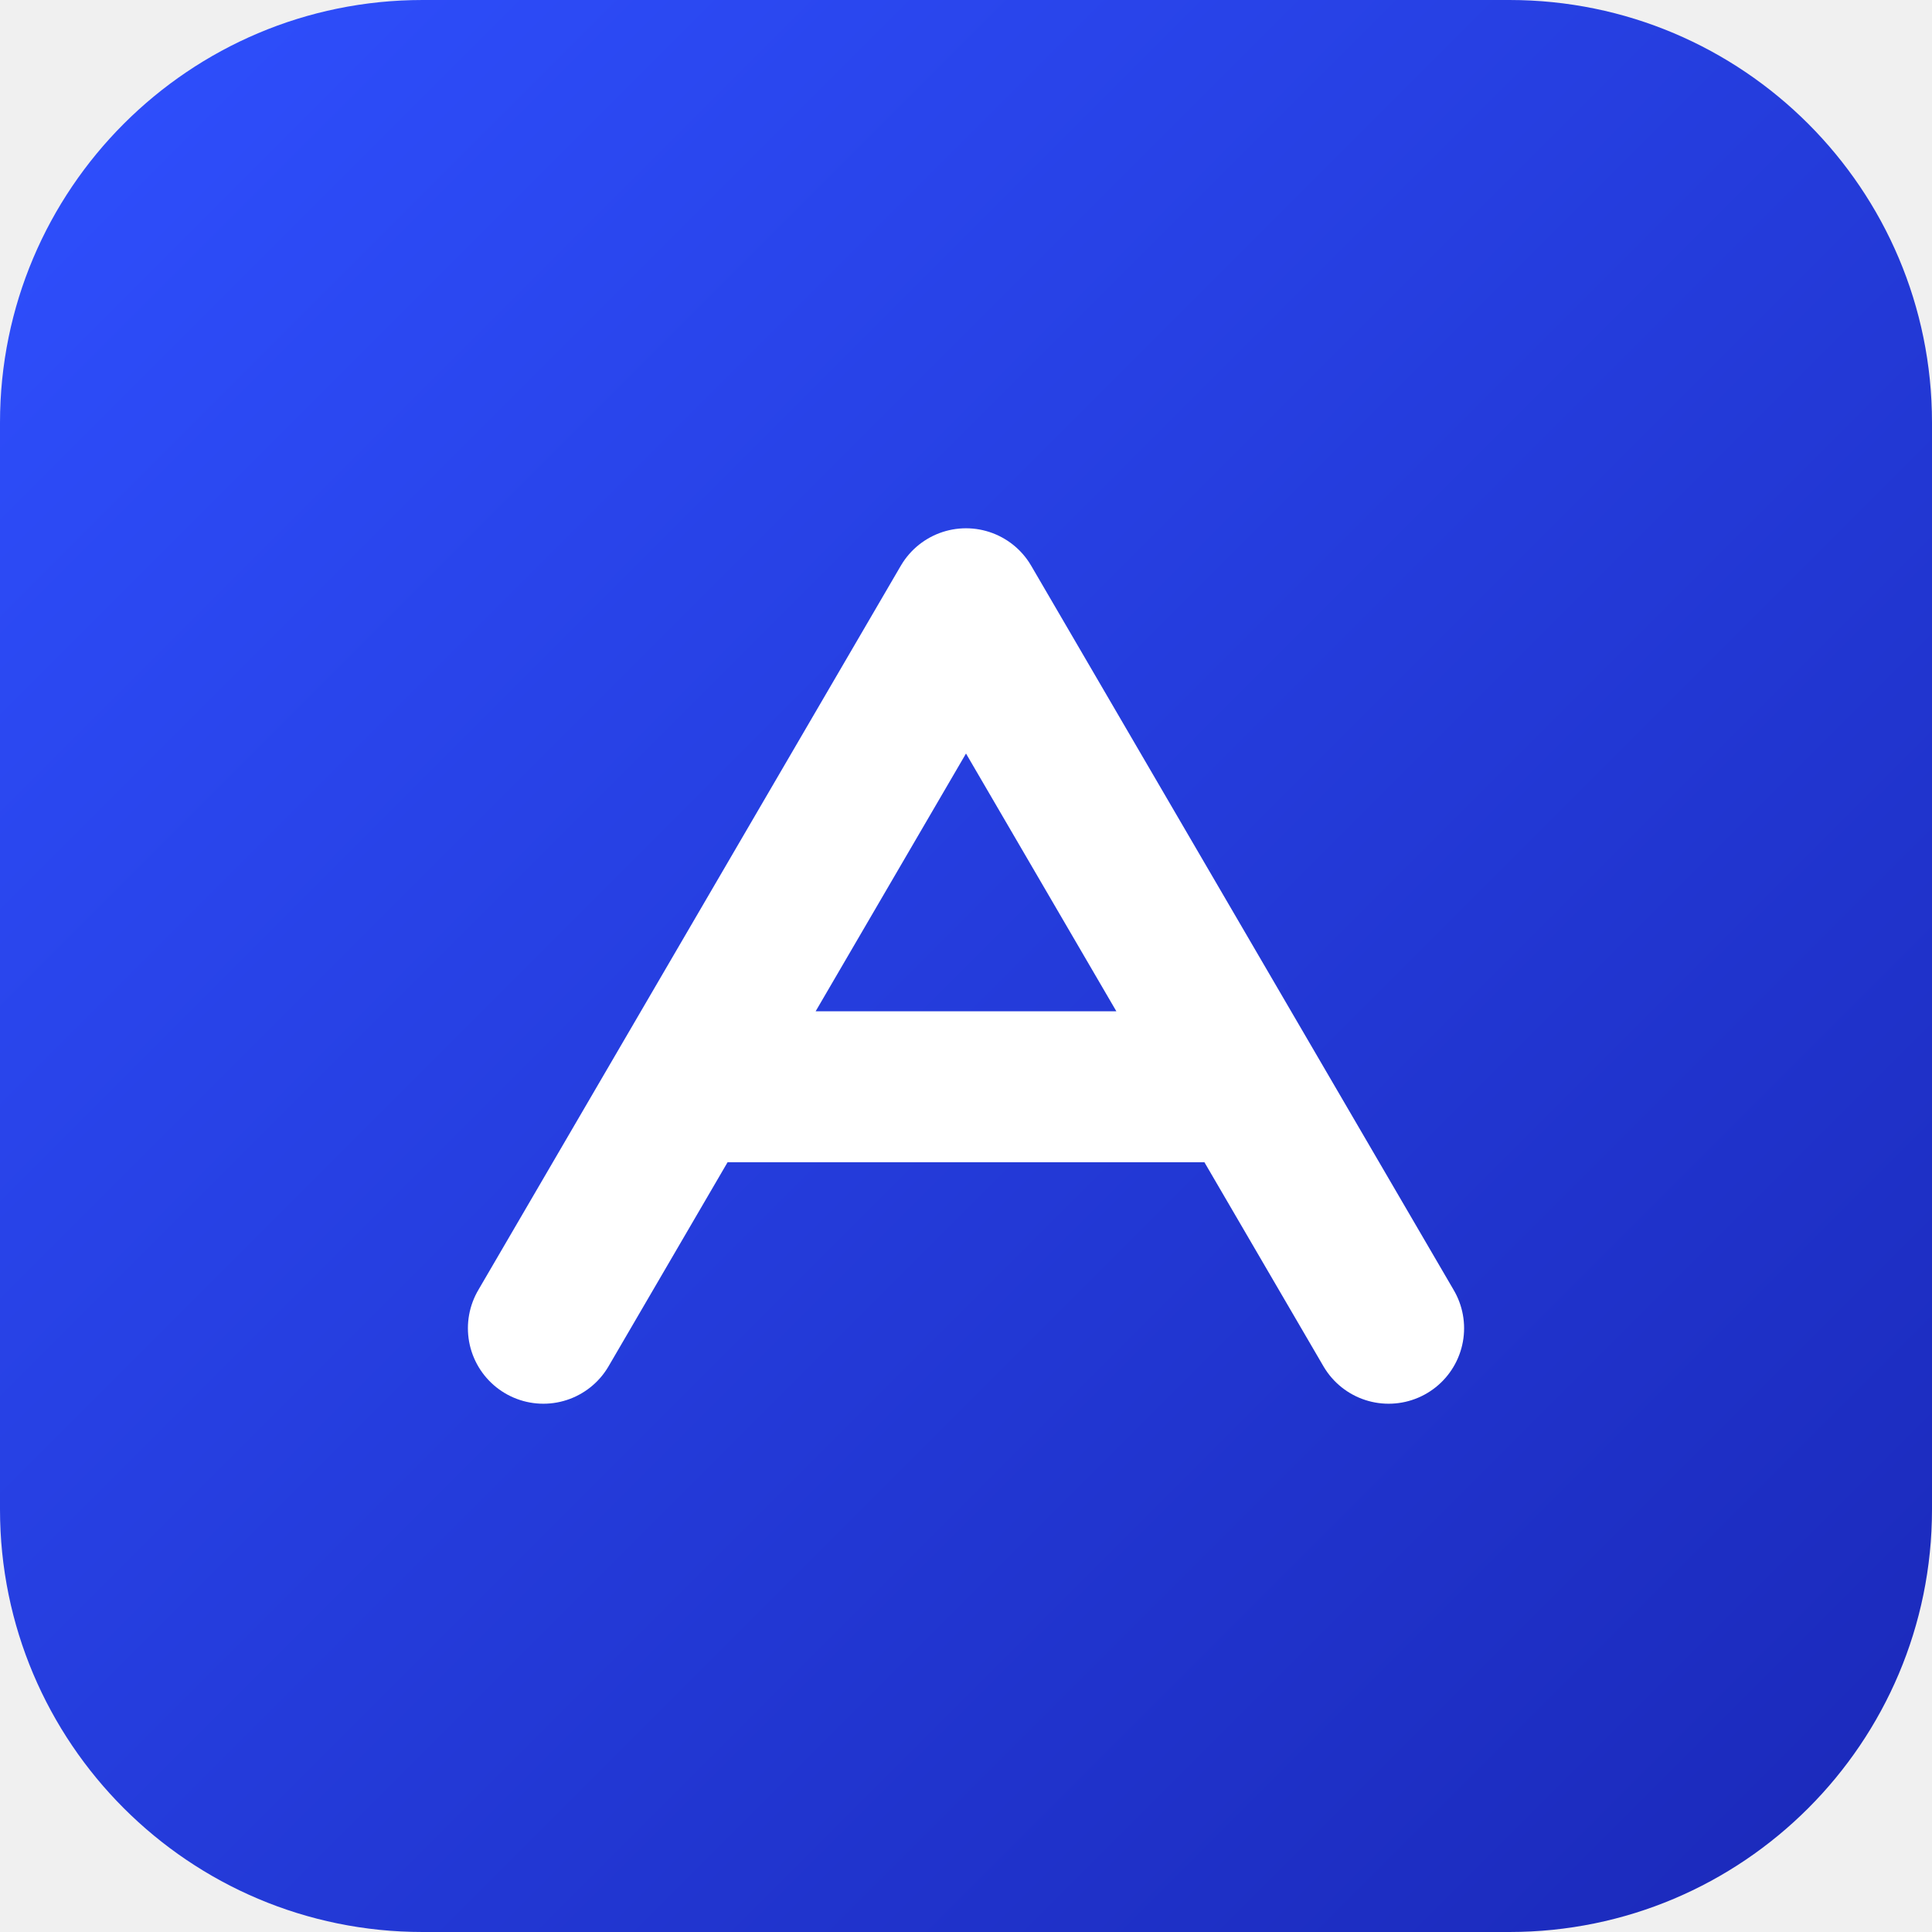
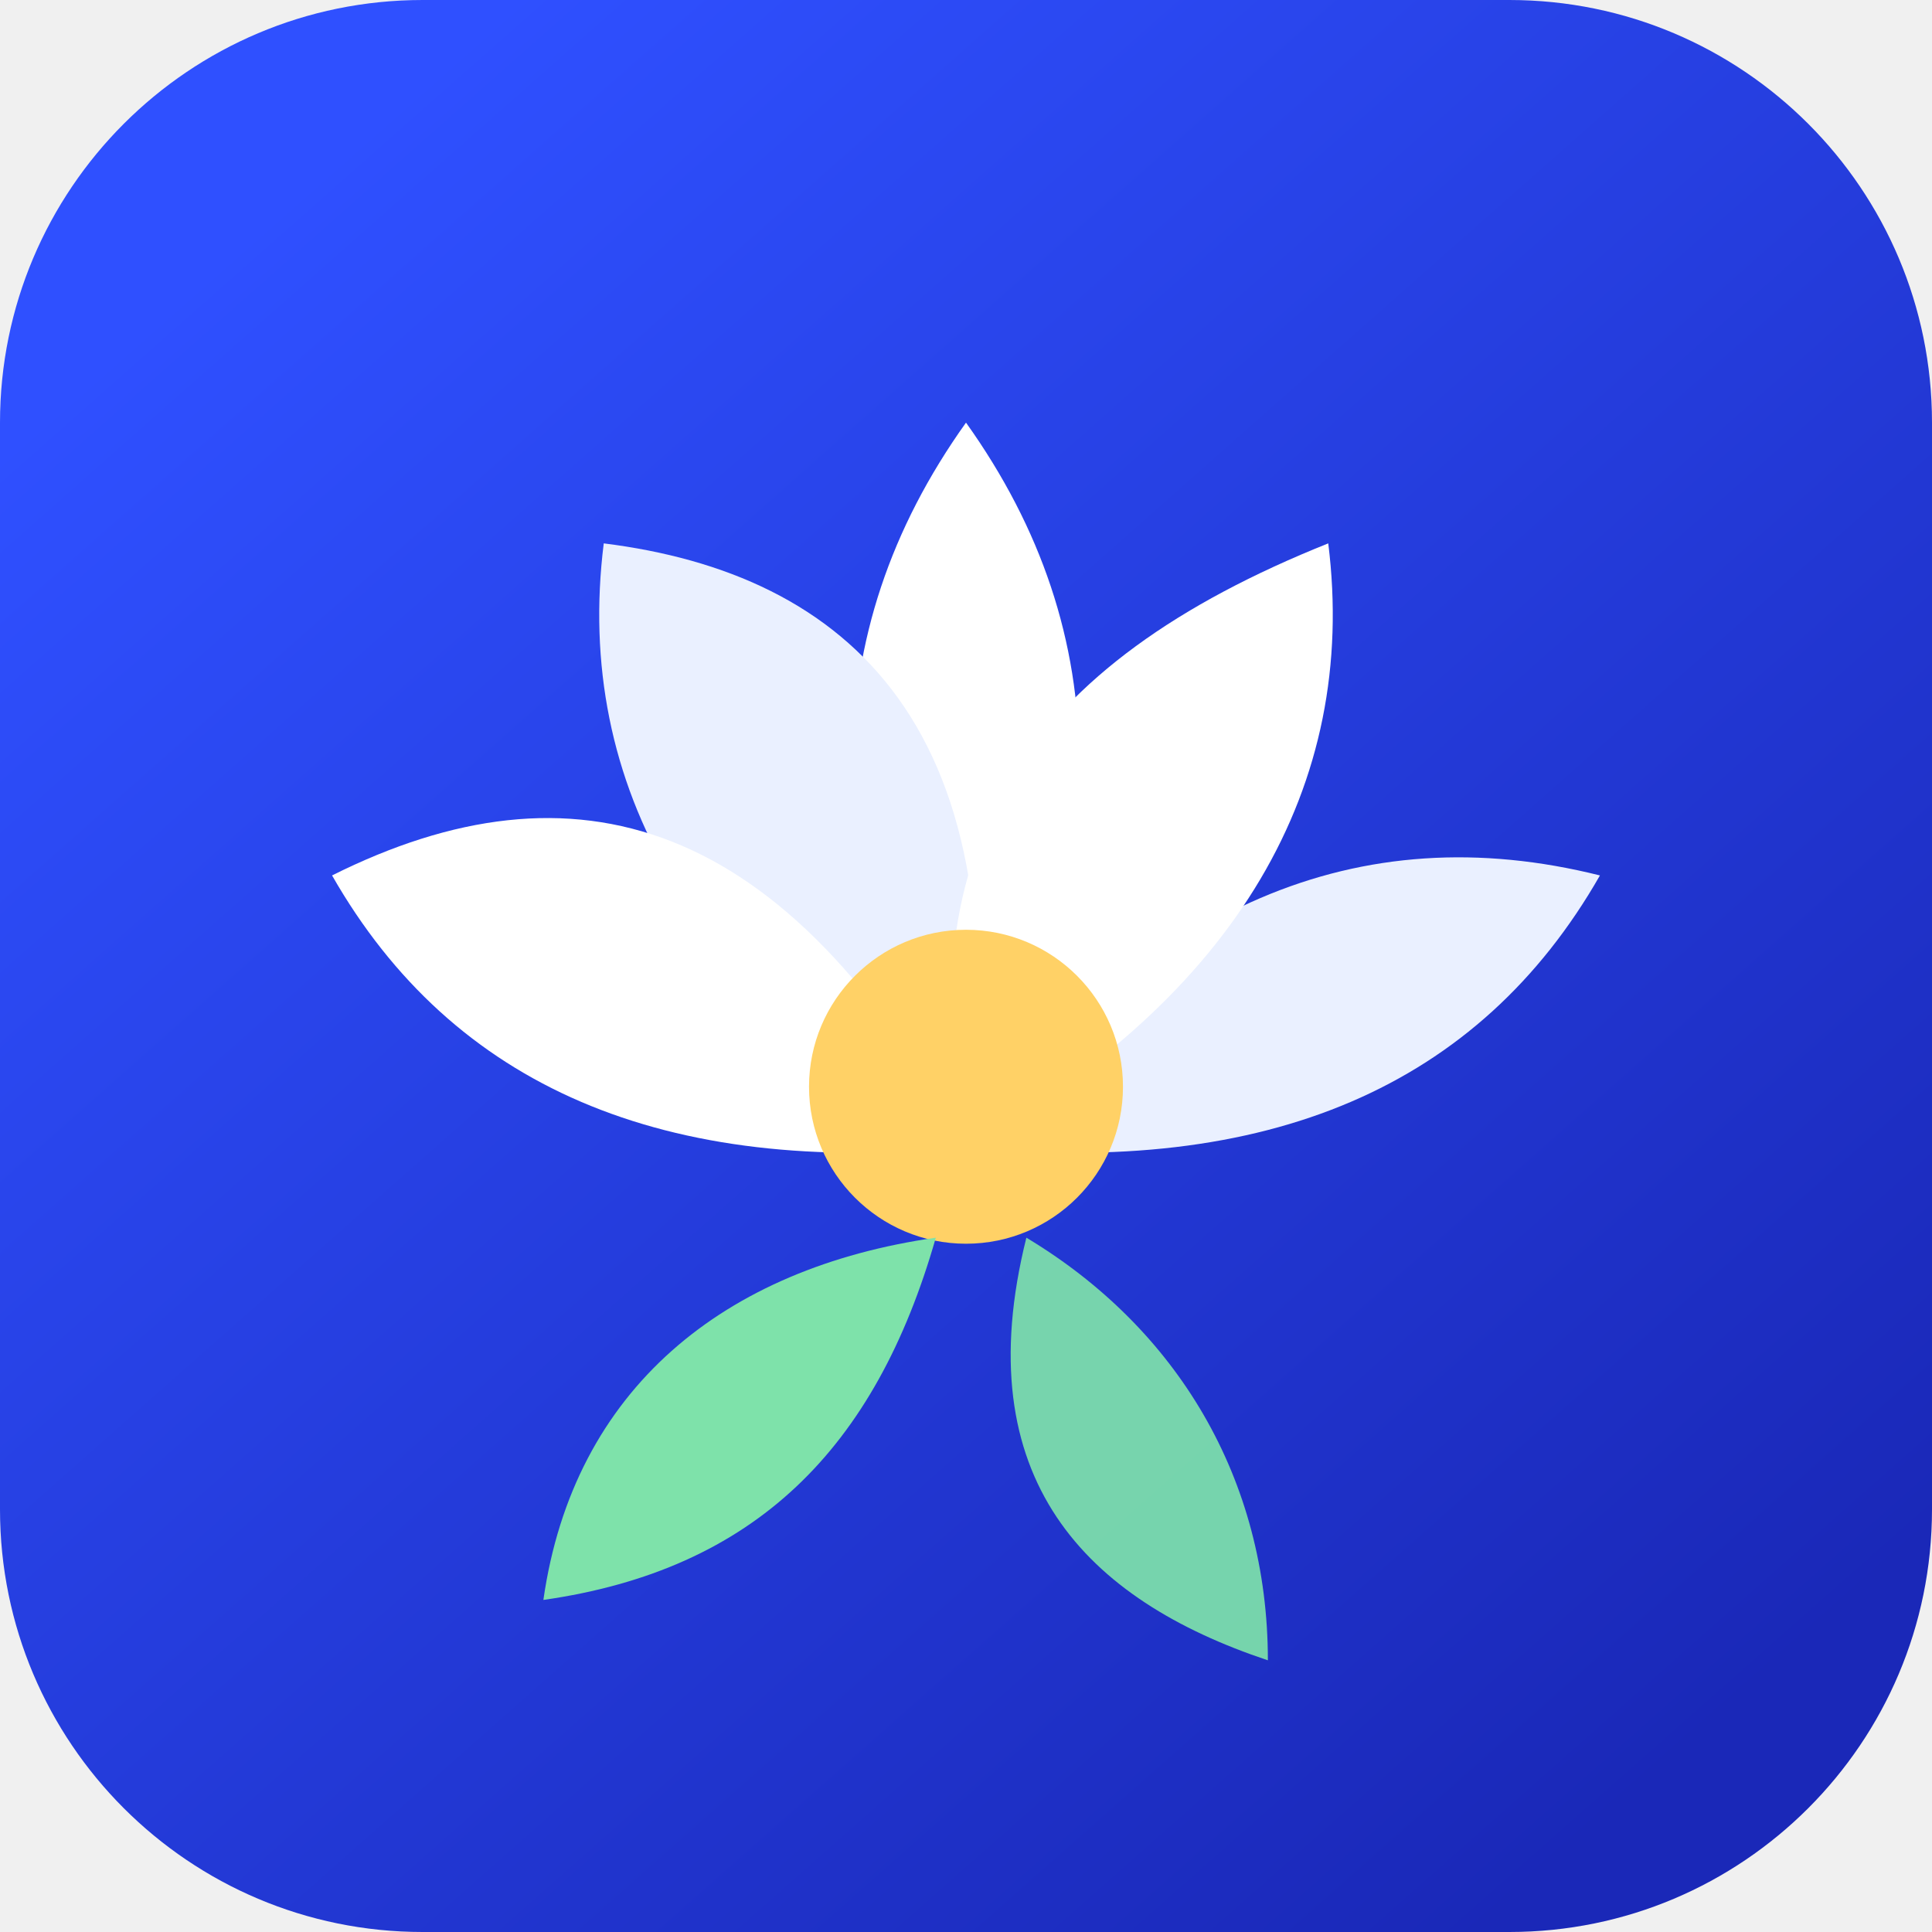
<svg xmlns="http://www.w3.org/2000/svg" viewBox="0 0 64 64">
  <defs>
-     <linearGradient id="g" x1="0" y1="0" x2="1" y2="1">
-       <stop offset="0%" stop-color="#2f50ff" />
-       <stop offset="100%" stop-color="#1a28b8" />
+     <linearGradient id="g" x1="10" y1="6" x2="56" y2="58" gradientUnits="userSpaceOnUse">
+       <stop offset="0" stop-color="#2f50ff" />
+       <stop offset="1" stop-color="#1a28b8" />
    </linearGradient>
  </defs>
  <rect width="64" height="64" rx="14" fill="url(#g)" />
-   <path d="M18 44 L32 20 L46 44 M24 36 L40 36" stroke="white" stroke-width="5" stroke-linecap="round" stroke-linejoin="round" fill="none" />
+   <path d="M32 38c-5-9-5-17 0-24 5 7 5 15 0 24Z" fill="#fff" />
+   <path d="M32 38c-9-5-13-12-12-20 8 1 14 6 12 20Z" fill="#eaf0ff" />
+   <path d="M32 38c-10 1-17-2-21-9 8-4 15-2 21 9Z" fill="#fff" />
+   <path d="M32 38c6-8 13-11 21-9-4 7-11 10-21 9Z" fill="#eaf0ff" />
+   <path d="M32 38c-2-10 2-16 12-20 1 8-3 15-12 20Z" fill="#fff" />
+   <circle cx="32" cy="36" r="5.2" fill="#ffd166" />
+   <path d="M31 41c-2 7-6 11-13 12 1-7 6-11 13-12Z" fill="#7ee2aa" />
+   <path d="M34 41c5 3 8 8 8 14-6-2-10-6-8-14Z" fill="#7ee2aa" opacity=".92" />
</svg>
